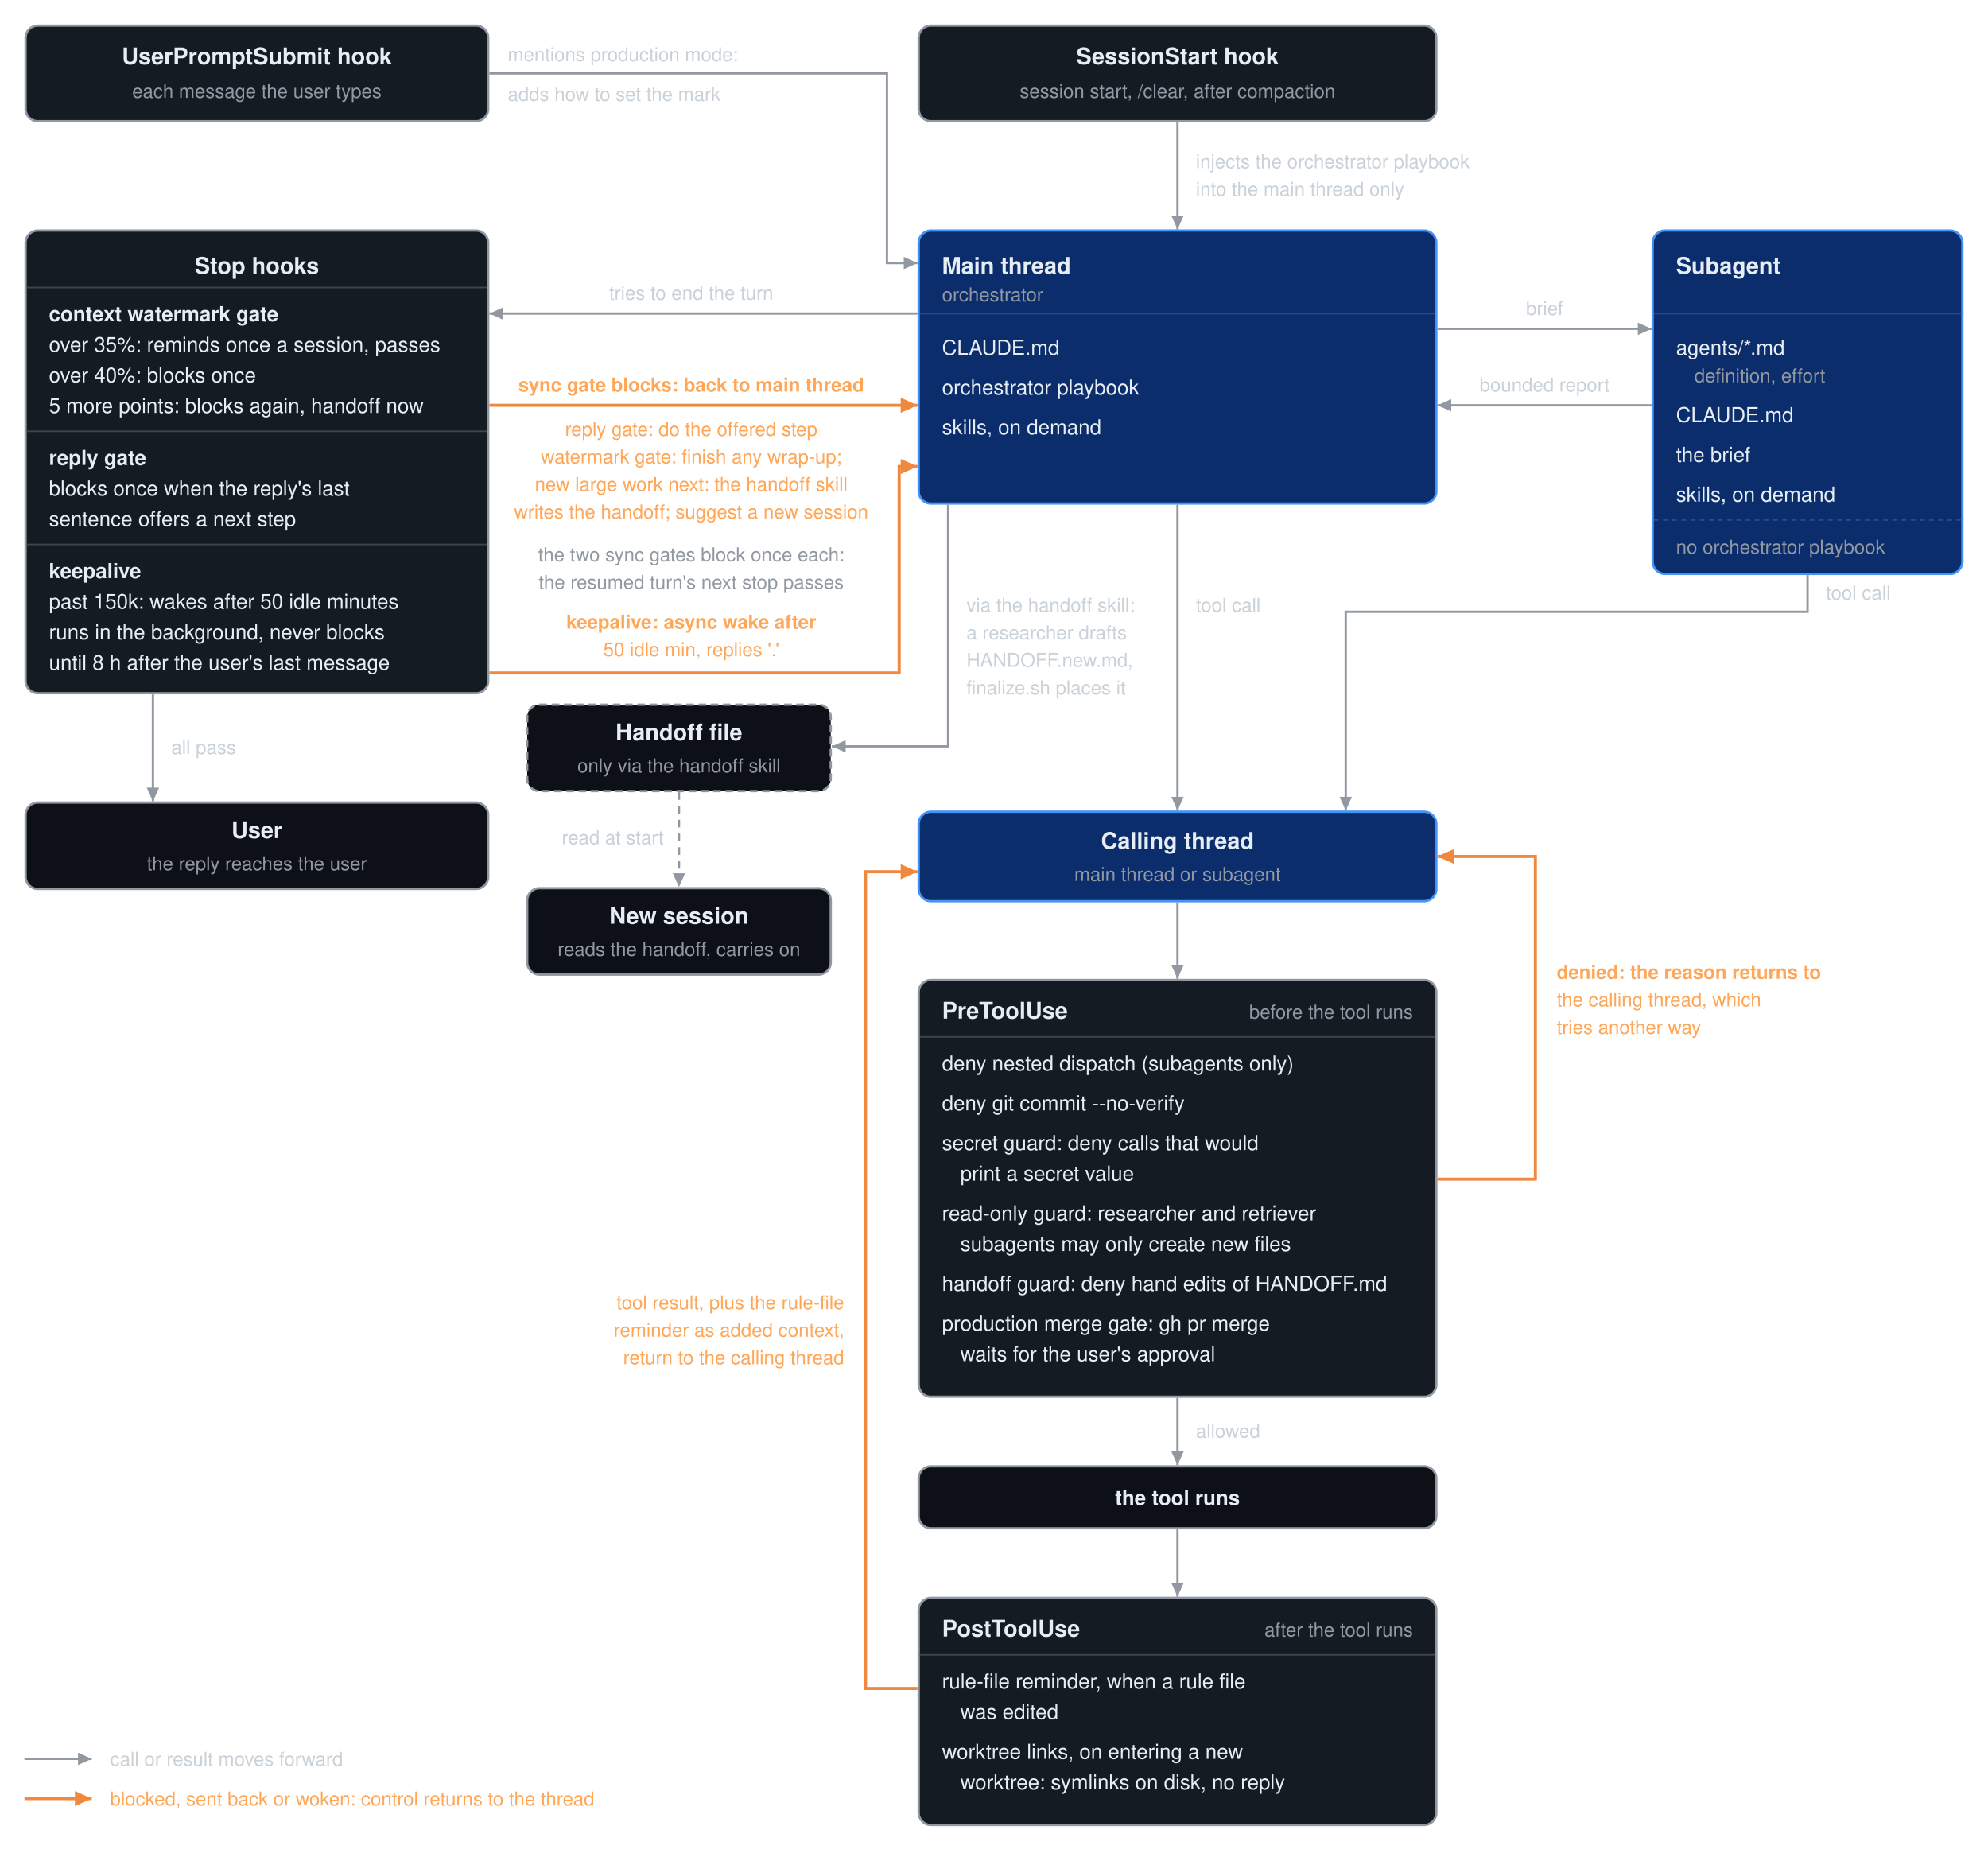
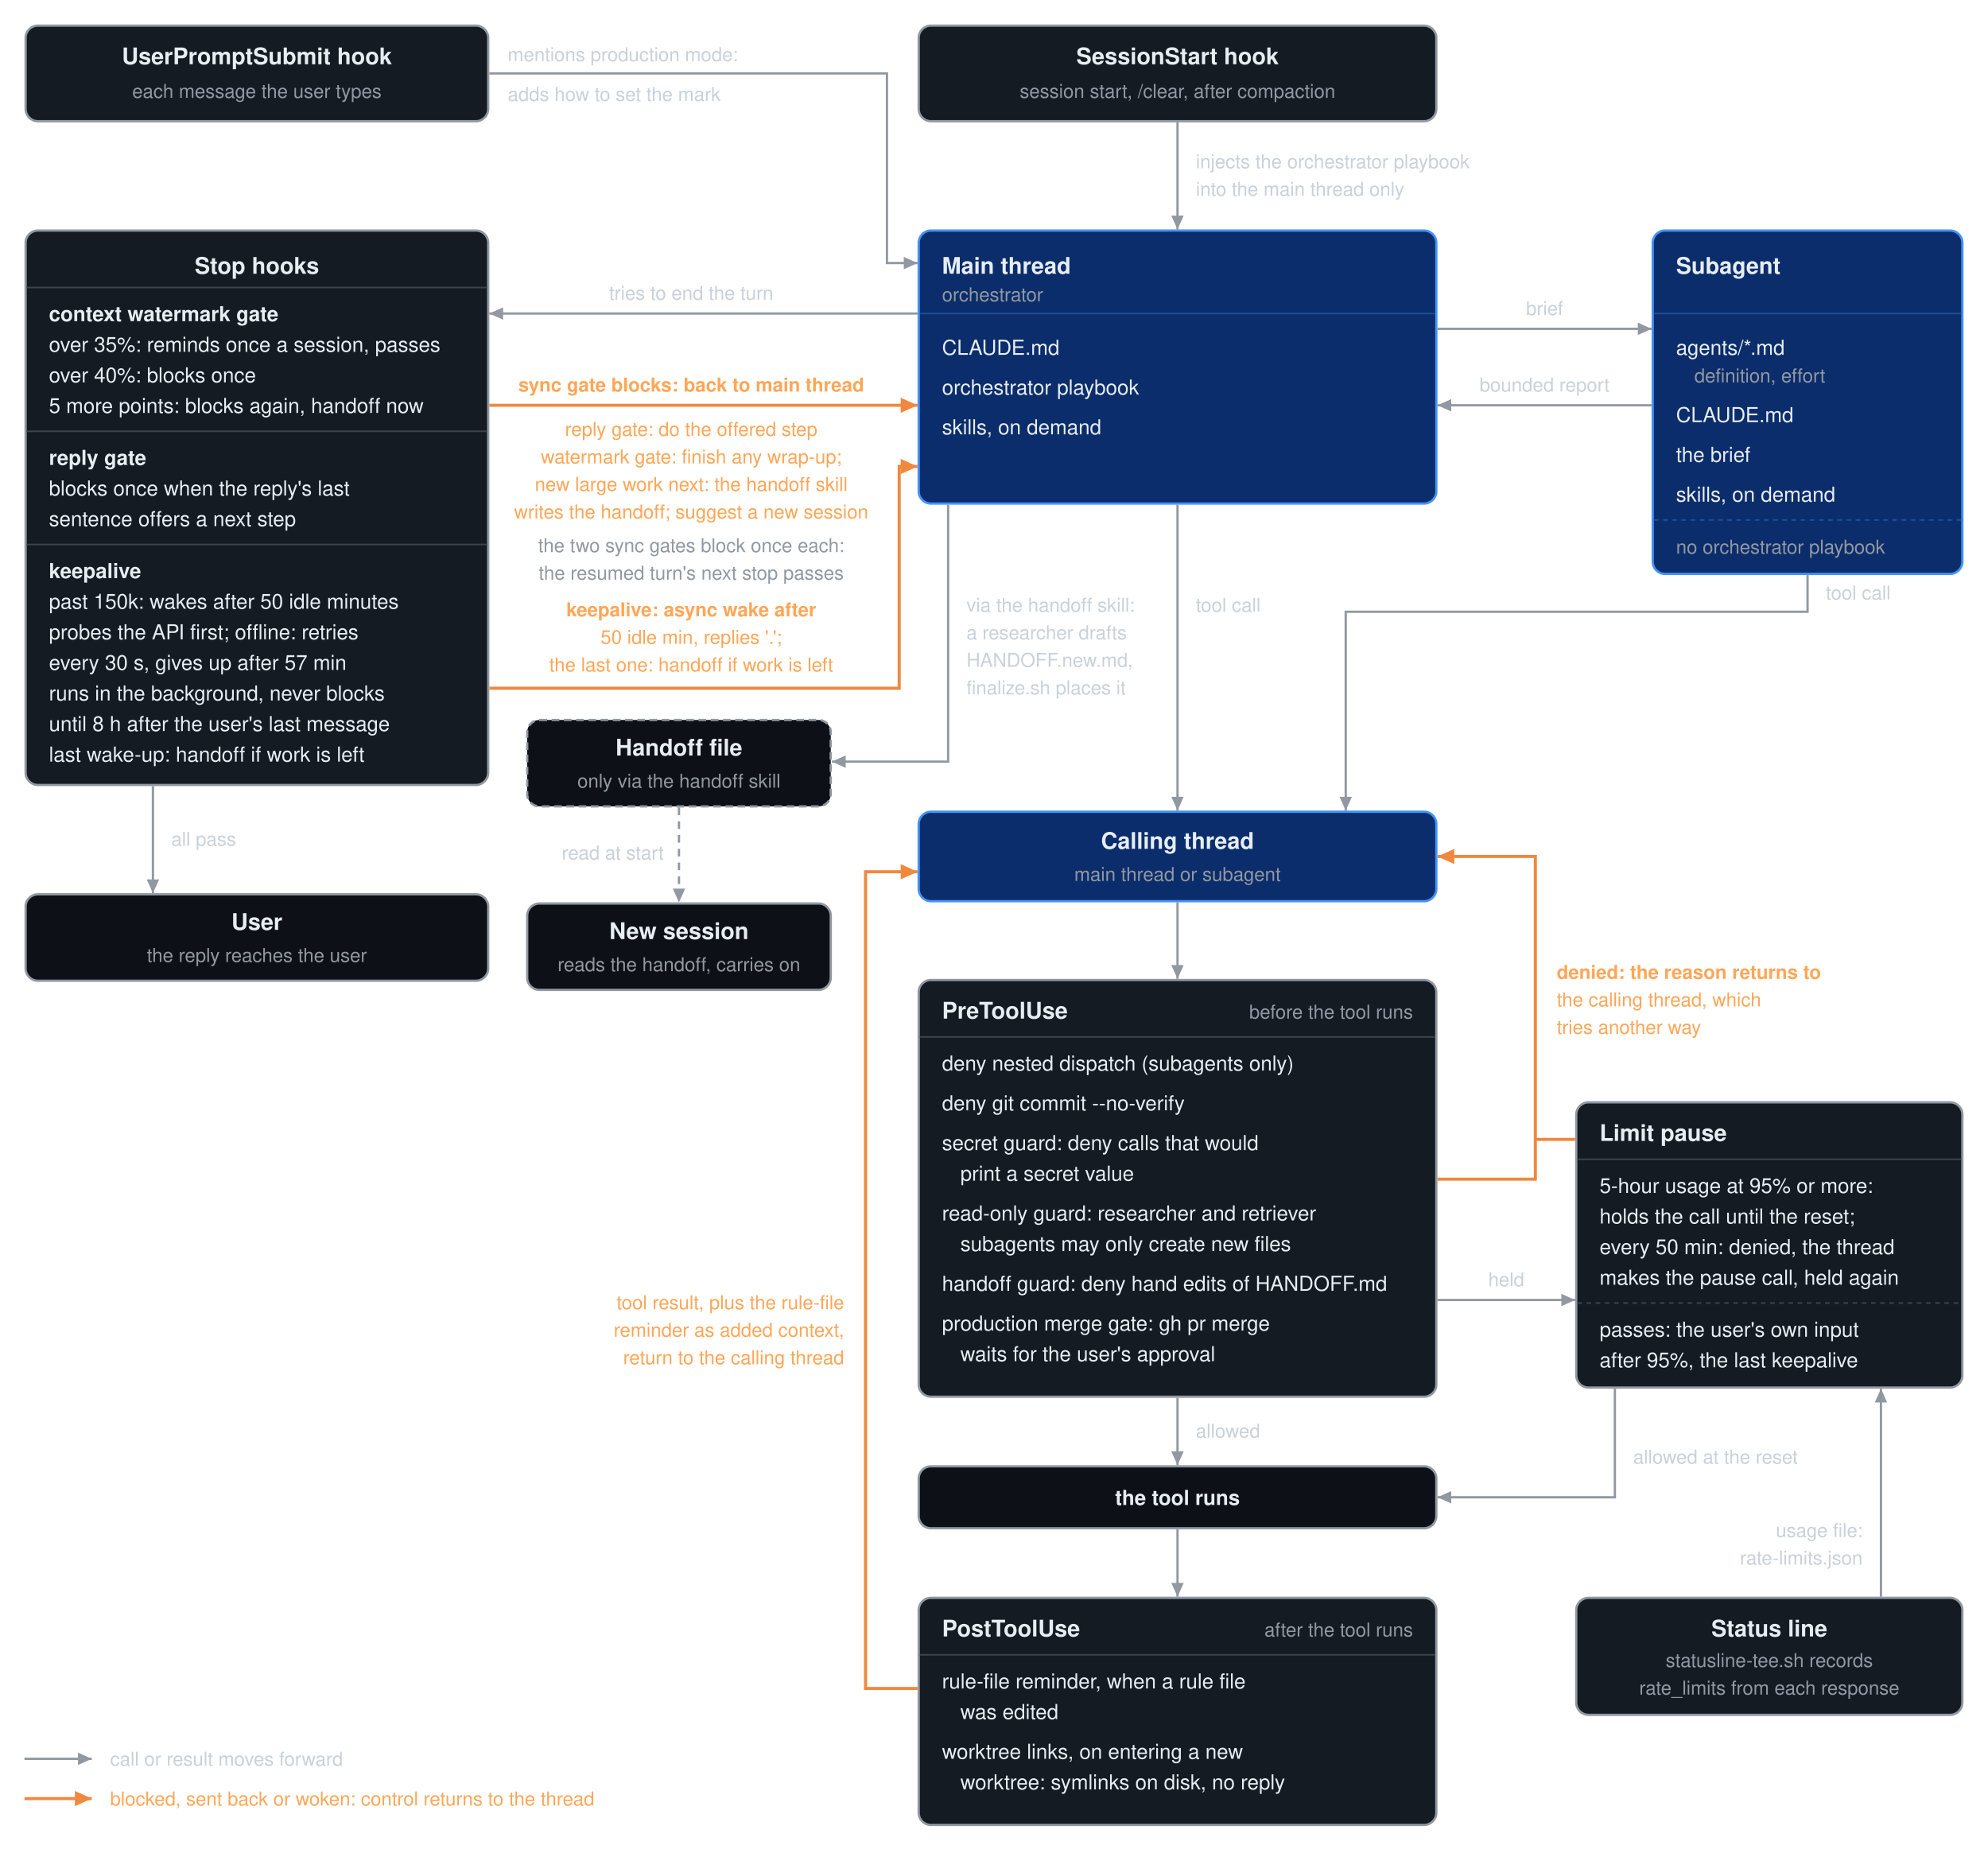
- <svg xmlns="http://www.w3.org/2000/svg" width="1300" height="1214" viewBox="0 0 1300 1214" role="img" aria-label="Architecture of one turn. At session start, after /clear and after compaction, the SessionStart hook injects the orchestrator playbook into the main thread only; subagents do not receive it. When a message the user typed mentions production mode, the UserPromptSubmit hook adds one line to the main thread on how to set and unset a repository's production mark. The main thread sends a brief to a subagent, which works from its definition in agents/*.md, which sets its reasoning effort, together with CLAUDE.md and the brief, and returns a bounded report. Every tool call from either thread passes PreToolUse before the tool runs: it denies nested dispatch inside subagents, git commit --no-verify, calls that would print a secret value, direct writes to HANDOFF.md, and a researcher or retriever subagent changing, moving or deleting an existing file, while researcher and retriever subagents may still read files, run commands and create new files; a gh pr merge in a repository marked as production waits until the user approves it on the spot. A denial sends its reason back to the calling thread, which tries another way; an allowed call runs the tool. After the tool runs, PostToolUse returns a rule-file reminder as added context to the calling thread when a rule file was edited, and when a new worktree is entered it symlinks CLAUDE.md, node_modules and .env* from the main checkout into that worktree without replying. When the main thread tries to end the turn, the Stop hooks run, and if all pass the turn ends. Two of them are synchronous gates. The context watermark gate adds a reminder once per session over 35%, or on every turn when the session has no scratchpad, and lets the stop pass, blocks once over 40%, or on every turn when the session has no scratchpad, and after that blocks again at every further rise of 5 points over the usage at its last block; the reply gate blocks once when the reply's last sentence offers a next step. A block by either of these two gates returns control to the main thread. After the reply gate it either takes the offered step or, when the decision really is the user's, asks again with the background, the consequences of each option and a recommendation. After the watermark gate's first block it finishes any wrap-up that the context it already holds can complete, and when a new large block of work comes next it runs the handoff skill, in which a researcher subagent drafts HANDOFF.new.md and finalize.sh puts it in place as the handoff file, and tells the user to switch to a new session; after each further block it generates the handoff at once. A new session reads that file to carry on. Neither synchronous gate blocks the turn it has just blocked and resumed, so a single attempt to stop is blocked at most once and that turn's next attempt passes; the watermark gate still blocks again in later turns as usage rises. The third Stop hook, the keepalive gate, never blocks the stop: it runs in the background after the turn has ended, and once the main thread's context has reached 150,000 tokens and 50 minutes pass with no new turn, it wakes the main thread to reply with only a full stop, which keeps the one-hour prompt cache warm while the user is away; each wake-up starts the next timer, until 8 hours have passed since the user's own last message." font-family="system-ui, -apple-system, 'Segoe UI', Helvetica, Arial, sans-serif">
+ <svg xmlns="http://www.w3.org/2000/svg" width="1300" height="1214" viewBox="0 0 1300 1214" role="img" aria-label="Architecture of one turn. At session start, after /clear and after compaction, the SessionStart hook injects the orchestrator playbook into the main thread only; subagents do not receive it. When a message the user typed mentions production mode, the UserPromptSubmit hook adds one line to the main thread on how to set and unset a repository's production mark. The main thread sends a brief to a subagent, which works from its definition in agents/*.md, which sets its reasoning effort, together with CLAUDE.md and the brief, and returns a bounded report. Every tool call from either thread passes PreToolUse before the tool runs: it denies nested dispatch inside subagents, git commit --no-verify, calls that would print a secret value, direct writes to HANDOFF.md, and a researcher or retriever subagent changing, moving or deleting an existing file, while researcher and retriever subagents may still read files, run commands and create new files; a gh pr merge in a repository marked as production waits until the user approves it on the spot. While the 5-hour usage is at 95% or more, the limit pause in PreToolUse holds every call from either thread until the reset; every 50 minutes it denies the held call, the thread then makes the pause call (: 限额暂停), which is held again, and once the reset passes the call is allowed; in the main thread, the user's own input sent after usage reached 95% and the keepalive's last wake-up pass without a hold. The limit pause reads the usage from a local file that the status line wrapper writes from the rate limits Claude Code passes to the status line. A denial sends its reason back to the calling thread, which tries another way; an allowed call runs the tool. After the tool runs, PostToolUse returns a rule-file reminder as added context to the calling thread when a rule file was edited, and when a new worktree is entered it symlinks CLAUDE.md, node_modules and .env* from the main checkout into that worktree without replying. When the main thread tries to end the turn, the Stop hooks run, and if all pass the turn ends. Two of them are synchronous gates. The context watermark gate adds a reminder once per session over 35%, or on every turn when the session has no scratchpad, and lets the stop pass, blocks once over 40%, or on every turn when the session has no scratchpad, and after that blocks again at every further rise of 5 points over the usage at its last block; the reply gate blocks once when the reply's last sentence offers a next step. A block by either of these two gates returns control to the main thread. After the reply gate it either takes the offered step or, when the decision really is the user's, asks again with the background, the consequences of each option and a recommendation. After the watermark gate's first block it finishes any wrap-up that the context it already holds can complete, and when a new large block of work comes next it runs the handoff skill, in which a researcher subagent drafts HANDOFF.new.md and finalize.sh puts it in place as the handoff file, and tells the user to switch to a new session; after each further block it generates the handoff at once. A new session reads that file to carry on. Neither synchronous gate blocks the turn it has just blocked and resumed, so a single attempt to stop is blocked at most once and that turn's next attempt passes; the watermark gate still blocks again in later turns as usage rises. The third Stop hook, the keepalive gate, never blocks the stop: it runs in the background after the turn has ended, and once the main thread's context has reached 150,000 tokens and 50 minutes pass with no new turn, it wakes the main thread to reply with only a full stop, which keeps the one-hour prompt cache warm while the user is away. Before it wakes the main thread it probes the API, and while the API is unreachable it probes again every 30 seconds until 57 minutes after it started, then gives up because a wake-up could no longer renew the cache before it expires. Each wake-up starts the next timer, until 8 hours have passed since the user's own last message; the last wake-up before that limit asks the main thread to write a handoff with the handoff skill when work is left, and otherwise to reply with only a full stop." font-family="system-ui, -apple-system, 'Segoe UI', Helvetica, Arial, sans-serif">
  <defs>
    <marker id="arrow" viewBox="0 0 10 10" refX="10" refY="5" markerWidth="9" markerHeight="9" markerUnits="userSpaceOnUse" orient="auto">
      <path d="M0,0.5 L10,5 L0,9.5 z" fill="#9198a1" />
    </marker>
    <marker id="back" viewBox="0 0 10 10" refX="10" refY="5" markerWidth="11" markerHeight="11" markerUnits="userSpaceOnUse" orient="auto">
      <path d="M0,0.5 L10,5 L0,9.5 z" fill="#f0883e" />
    </marker>
  </defs>
  <g id="userpromptsubmit">
    <rect id="ups-box" x="16.75" y="16.75" width="302.5" height="62.5" rx="8" fill="#151b23" stroke="#9198a1" stroke-width="1.5" />
    <text x="168" y="42" font-size="15" font-weight="600" text-anchor="middle" fill="#e6edf3" data-box="ups-box">UserPromptSubmit hook</text>
    <text x="168" y="64" font-size="12.5" text-anchor="middle" fill="#9198a1" data-box="ups-box">each message the user types</text>
  </g>
  <path d="M320,48 L580,48 L580,172 L600,172" fill="none" stroke="#9198a1" stroke-width="1.5" marker-end="url(#arrow)" />
  <text x="332" y="40" font-size="12.5" text-anchor="start" fill="#c9d1d9">mentions production mode:</text>
  <text x="332" y="66" font-size="12.5" text-anchor="start" fill="#c9d1d9">adds how to set the mark</text>
  <g id="sessionstart">
    <rect id="ss-box" x="600.75" y="16.75" width="338.5" height="62.5" rx="8" fill="#151b23" stroke="#9198a1" stroke-width="1.5" />
    <text x="770" y="42" font-size="15" font-weight="600" text-anchor="middle" fill="#e6edf3" data-box="ss-box">SessionStart hook</text>
    <text x="770" y="64" font-size="12.5" text-anchor="middle" fill="#9198a1" data-box="ss-box">session start, /clear, after compaction</text>
  </g>
  <path d="M770,80 L770,150" fill="none" stroke="#9198a1" stroke-width="1.5" marker-end="url(#arrow)" />
  <text x="782" y="110" font-size="12.5" text-anchor="start" fill="#c9d1d9">injects the orchestrator playbook</text>
  <text x="782" y="128" font-size="12.5" text-anchor="start" fill="#c9d1d9">into the main thread only</text>
  <g id="main">
    <rect id="main-box" x="600.75" y="150.75" width="338.5" height="178.5" rx="8" fill="#0c2d6b" stroke="#4493f8" stroke-width="1.5" />
    <text x="616" y="179" font-size="15" font-weight="600" fill="#e6edf3" data-box="main-box">Main thread</text>
    <text x="616" y="197" font-size="12.5" fill="#9198a1" data-box="main-box">orchestrator</text>
    <line x1="601.5" y1="205" x2="938.5" y2="205" stroke="#1f4f96" stroke-width="1" />
    <text x="616" y="232" font-size="13.5" fill="#e6edf3" data-box="main-box">CLAUDE.md</text>
    <text x="616" y="258" font-size="13.5" fill="#e6edf3" data-box="main-box">orchestrator playbook</text>
    <text x="616" y="284" font-size="13.5" fill="#e6edf3" data-box="main-box">skills, on demand</text>
  </g>
  <g id="subagent">
    <rect id="sub-box" x="1080.75" y="150.75" width="202.5" height="224.5" rx="8" fill="#0c2d6b" stroke="#4493f8" stroke-width="1.5" />
    <text x="1096" y="179" font-size="15" font-weight="600" fill="#e6edf3" data-box="sub-box">Subagent</text>
    <line x1="1081.5" y1="205" x2="1282.5" y2="205" stroke="#1f4f96" stroke-width="1" />
    <text x="1096" y="232" font-size="13.5" fill="#e6edf3" data-box="sub-box">agents/*.md</text>
    <text x="1108" y="250" font-size="12.5" fill="#9198a1" data-box="sub-box">definition, effort</text>
    <text x="1096" y="276" font-size="13.5" fill="#e6edf3" data-box="sub-box">CLAUDE.md</text>
    <text x="1096" y="302" font-size="13.5" fill="#e6edf3" data-box="sub-box">the brief</text>
    <text x="1096" y="328" font-size="13.5" fill="#e6edf3" data-box="sub-box">skills, on demand</text>
    <line x1="1081.5" y1="340" x2="1282.5" y2="340" stroke="#1f4f96" stroke-width="1" stroke-dasharray="3 3" />
    <text x="1096" y="362" font-size="12.5" fill="#9198a1" data-box="sub-box">no orchestrator playbook</text>
  </g>
  <path d="M940,215 L1080,215" fill="none" stroke="#9198a1" stroke-width="1.5" marker-end="url(#arrow)" />
  <text x="1010" y="206" font-size="12.5" text-anchor="middle" fill="#c9d1d9">brief</text>
  <path d="M1080,265 L940,265" fill="none" stroke="#9198a1" stroke-width="1.5" marker-end="url(#arrow)" />
  <text x="1010" y="256" font-size="12.5" text-anchor="middle" fill="#c9d1d9">bounded report</text>
  <g id="stop">
-     <rect id="stop-box" x="16.75" y="150.75" width="302.5" height="302.5" rx="8" fill="#151b23" stroke="#9198a1" stroke-width="1.5" />
+     <rect id="stop-box" x="16.75" y="150.75" width="302.5" height="362.5" rx="8" fill="#151b23" stroke="#9198a1" stroke-width="1.5" />
    <text x="168" y="179" font-size="15" font-weight="600" text-anchor="middle" fill="#e6edf3" data-box="stop-box">Stop hooks</text>
    <line x1="17.5" y1="188" x2="318.5" y2="188" stroke="#3d444d" stroke-width="1" />
    <text x="32" y="210" font-size="13.5" font-weight="600" fill="#e6edf3" data-box="stop-box">context watermark gate</text>
    <text x="32" y="230" font-size="13.5" fill="#e6edf3" data-box="stop-box">over 35%: reminds once a session, passes</text>
    <text x="32" y="250" font-size="13.5" fill="#e6edf3" data-box="stop-box">over 40%: blocks once</text>
    <text x="32" y="270" font-size="13.5" fill="#e6edf3" data-box="stop-box">5 more points: blocks again, handoff now</text>
    <line x1="17.5" y1="282" x2="318.5" y2="282" stroke="#3d444d" stroke-width="1" />
    <text x="32" y="304" font-size="13.5" font-weight="600" fill="#e6edf3" data-box="stop-box">reply gate</text>
    <text x="32" y="324" font-size="13.5" fill="#e6edf3" data-box="stop-box">blocks once when the reply's last</text>
    <text x="32" y="344" font-size="13.5" fill="#e6edf3" data-box="stop-box">sentence offers a next step</text>
    <line x1="17.5" y1="356" x2="318.5" y2="356" stroke="#3d444d" stroke-width="1" />
    <text x="32" y="378" font-size="13.5" font-weight="600" fill="#e6edf3" data-box="stop-box">keepalive</text>
    <text x="32" y="398" font-size="13.5" fill="#e6edf3" data-box="stop-box">past 150k: wakes after 50 idle minutes</text>
-     <text x="32" y="418" font-size="13.5" fill="#e6edf3" data-box="stop-box">runs in the background, never blocks</text>
-     <text x="32" y="438" font-size="13.5" fill="#e6edf3" data-box="stop-box">until 8 h after the user's last message</text>
+     <text x="32" y="418" font-size="13.5" fill="#e6edf3" data-box="stop-box">probes the API first; offline: retries</text>
+     <text x="32" y="438" font-size="13.5" fill="#e6edf3" data-box="stop-box">every 30 s, gives up after 57 min</text>
+     <text x="32" y="458" font-size="13.5" fill="#e6edf3" data-box="stop-box">runs in the background, never blocks</text>
+     <text x="32" y="478" font-size="13.5" fill="#e6edf3" data-box="stop-box">until 8 h after the user's last message</text>
+     <text x="32" y="498" font-size="13.5" fill="#e6edf3" data-box="stop-box">last wake-up: handoff if work is left</text>
  </g>
  <path d="M600,205 L320,205" fill="none" stroke="#9198a1" stroke-width="1.5" marker-end="url(#arrow)" />
  <text x="452" y="196" font-size="12.5" text-anchor="middle" fill="#c9d1d9">tries to end the turn</text>
  <path d="M320,265 L600,265" fill="none" stroke="#f0883e" stroke-width="2" marker-end="url(#back)" />
  <text x="452" y="256" font-size="12.5" font-weight="600" text-anchor="middle" fill="#ffa657">sync gate blocks: back to main thread</text>
  <text x="452" y="285" font-size="12.5" text-anchor="middle" fill="#ffa657">reply gate: do the offered step</text>
  <text x="452" y="303" font-size="12.5" text-anchor="middle" fill="#ffa657">watermark gate: finish any wrap-up;</text>
  <text x="452" y="321" font-size="12.5" text-anchor="middle" fill="#ffa657">new large work next: the handoff skill</text>
  <text x="452" y="339" font-size="12.5" text-anchor="middle" fill="#ffa657">writes the handoff; suggest a new session</text>
-   <text x="452" y="367" font-size="12.5" text-anchor="middle" fill="#9198a1">the two sync gates block once each:</text>
-   <text x="452" y="385" font-size="12.5" text-anchor="middle" fill="#9198a1">the resumed turn's next stop passes</text>
-   <path d="M320,440 L588,440 L588,305 L600,305" fill="none" stroke="#f0883e" stroke-width="2" marker-end="url(#back)" />
-   <text x="452" y="411" font-size="12.5" font-weight="600" text-anchor="middle" fill="#ffa657">keepalive: async wake after</text>
-   <text x="452" y="429" font-size="12.5" text-anchor="middle" fill="#ffa657">50 idle min, replies '.'</text>
-   <path d="M100,454 L100,524" fill="none" stroke="#9198a1" stroke-width="1.5" marker-end="url(#arrow)" />
-   <text x="112" y="493" font-size="12.5" text-anchor="start" fill="#c9d1d9">all pass</text>
+   <text x="452" y="361" font-size="12.5" text-anchor="middle" fill="#9198a1">the two sync gates block once each:</text>
+   <text x="452" y="379" font-size="12.5" text-anchor="middle" fill="#9198a1">the resumed turn's next stop passes</text>
+   <path d="M320,450 L588,450 L588,305 L600,305" fill="none" stroke="#f0883e" stroke-width="2" marker-end="url(#back)" />
+   <text x="452" y="403" font-size="12.5" font-weight="600" text-anchor="middle" fill="#ffa657">keepalive: async wake after</text>
+   <text x="452" y="421" font-size="12.5" text-anchor="middle" fill="#ffa657">50 idle min, replies '.';</text>
+   <text x="452" y="439" font-size="12.5" text-anchor="middle" fill="#ffa657">the last one: handoff if work is left</text>
+   <path d="M100,514 L100,584" fill="none" stroke="#9198a1" stroke-width="1.5" marker-end="url(#arrow)" />
+   <text x="112" y="553" font-size="12.5" text-anchor="start" fill="#c9d1d9">all pass</text>
  <g id="user">
-     <rect id="user-box" x="16.75" y="524.75" width="302.5" height="56.5" rx="8" fill="#0d1117" stroke="#9198a1" stroke-width="1.5" />
-     <text x="168" y="548" font-size="15" font-weight="600" text-anchor="middle" fill="#e6edf3" data-box="user-box">User</text>
-     <text x="168" y="569" font-size="12.5" text-anchor="middle" fill="#9198a1" data-box="user-box">the reply reaches the user</text>
+     <rect id="user-box" x="16.75" y="584.75" width="302.5" height="56.5" rx="8" fill="#0d1117" stroke="#9198a1" stroke-width="1.5" />
+     <text x="168" y="608" font-size="15" font-weight="600" text-anchor="middle" fill="#e6edf3" data-box="user-box">User</text>
+     <text x="168" y="629" font-size="12.5" text-anchor="middle" fill="#9198a1" data-box="user-box">the reply reaches the user</text>
  </g>
  <g id="handoff">
-     <rect id="handoff-box" x="344.75" y="460.75" width="198.5" height="56.5" rx="8" fill="#0d1117" stroke="#9198a1" stroke-width="1.5" stroke-dasharray="5 3" />
-     <text x="444" y="484" font-size="15" font-weight="600" text-anchor="middle" fill="#e6edf3" data-box="handoff-box">Handoff file</text>
-     <text x="444" y="505" font-size="12.5" text-anchor="middle" fill="#9198a1" data-box="handoff-box">only via the handoff skill</text>
+     <rect id="handoff-box" x="344.75" y="470.75" width="198.5" height="56.5" rx="8" fill="#0d1117" stroke="#9198a1" stroke-width="1.5" stroke-dasharray="5 3" />
+     <text x="444" y="494" font-size="15" font-weight="600" text-anchor="middle" fill="#e6edf3" data-box="handoff-box">Handoff file</text>
+     <text x="444" y="515" font-size="12.5" text-anchor="middle" fill="#9198a1" data-box="handoff-box">only via the handoff skill</text>
  </g>
-   <path d="M620,330 L620,488 L544,488" fill="none" stroke="#9198a1" stroke-width="1.5" marker-end="url(#arrow)" />
+   <path d="M620,330 L620,498 L544,498" fill="none" stroke="#9198a1" stroke-width="1.5" marker-end="url(#arrow)" />
  <text x="632" y="400" font-size="12.5" text-anchor="start" fill="#c9d1d9">via the handoff skill:</text>
  <text x="632" y="418" font-size="12.5" text-anchor="start" fill="#c9d1d9">a researcher drafts</text>
  <text x="632" y="436" font-size="12.5" text-anchor="start" fill="#c9d1d9">HANDOFF.new.md,</text>
  <text x="632" y="454" font-size="12.5" text-anchor="start" fill="#c9d1d9">finalize.sh places it</text>
  <g id="newsession">
-     <rect id="new-box" x="344.75" y="580.75" width="198.5" height="56.5" rx="8" fill="#0d1117" stroke="#9198a1" stroke-width="1.5" />
-     <text x="444" y="604" font-size="15" font-weight="600" text-anchor="middle" fill="#e6edf3" data-box="new-box">New session</text>
-     <text x="444" y="625" font-size="12.5" text-anchor="middle" fill="#9198a1" data-box="new-box">reads the handoff, carries on</text>
+     <rect id="new-box" x="344.75" y="590.75" width="198.5" height="56.5" rx="8" fill="#0d1117" stroke="#9198a1" stroke-width="1.5" />
+     <text x="444" y="614" font-size="15" font-weight="600" text-anchor="middle" fill="#e6edf3" data-box="new-box">New session</text>
+     <text x="444" y="635" font-size="12.5" text-anchor="middle" fill="#9198a1" data-box="new-box">reads the handoff, carries on</text>
  </g>
-   <path d="M444,518 L444,580" fill="none" stroke="#9198a1" stroke-width="1.5" stroke-dasharray="5 4" marker-end="url(#arrow)" />
-   <text x="434" y="552" font-size="12.5" text-anchor="end" fill="#c9d1d9">read at start</text>
+   <path d="M444,528 L444,590" fill="none" stroke="#9198a1" stroke-width="1.5" stroke-dasharray="5 4" marker-end="url(#arrow)" />
+   <text x="434" y="562" font-size="12.5" text-anchor="end" fill="#c9d1d9">read at start</text>
  <path d="M770,330 L770,530" fill="none" stroke="#9198a1" stroke-width="1.5" marker-end="url(#arrow)" />
  <text x="782" y="400" font-size="12.5" text-anchor="start" fill="#c9d1d9">tool call</text>
  <path d="M1182,376 L1182,400 L880,400 L880,530" fill="none" stroke="#9198a1" stroke-width="1.5" marker-end="url(#arrow)" />
  <text x="1194" y="392" font-size="12.5" text-anchor="start" fill="#c9d1d9">tool call</text>
  <g id="caller">
    <rect id="caller-box" x="600.75" y="530.75" width="338.5" height="58.5" rx="8" fill="#0c2d6b" stroke="#4493f8" stroke-width="1.5" />
    <text x="770" y="555" font-size="15" font-weight="600" text-anchor="middle" fill="#e6edf3" data-box="caller-box">Calling thread</text>
    <text x="770" y="576" font-size="12.5" text-anchor="middle" fill="#9198a1" data-box="caller-box">main thread or subagent</text>
  </g>
  <path d="M770,590 L770,640" fill="none" stroke="#9198a1" stroke-width="1.5" marker-end="url(#arrow)" />
  <g id="pre">
    <rect id="pre-box" x="600.75" y="640.75" width="338.5" height="272.5" rx="8" fill="#151b23" stroke="#9198a1" stroke-width="1.5" />
    <text x="616" y="666" font-size="15" font-weight="600" fill="#e6edf3" data-box="pre-box">PreToolUse</text>
    <text x="924" y="666" font-size="12.5" text-anchor="end" fill="#9198a1" data-box="pre-box">before the tool runs</text>
    <line x1="601.5" y1="678" x2="938.5" y2="678" stroke="#3d444d" stroke-width="1" />
    <text x="616" y="700" font-size="13.5" fill="#e6edf3" data-box="pre-box">deny nested dispatch (subagents only)</text>
    <text x="616" y="726" font-size="13.5" fill="#e6edf3" data-box="pre-box">deny git commit --no-verify</text>
    <text x="616" y="752" font-size="13.5" fill="#e6edf3" data-box="pre-box">secret guard: deny calls that would</text>
    <text x="628" y="772" font-size="13.5" fill="#e6edf3" data-box="pre-box">print a secret value</text>
    <text x="616" y="798" font-size="13.5" fill="#e6edf3" data-box="pre-box">read-only guard: researcher and retriever</text>
    <text x="628" y="818" font-size="13.5" fill="#e6edf3" data-box="pre-box">subagents may only create new files</text>
    <text x="616" y="844" font-size="13.5" fill="#e6edf3" data-box="pre-box">handoff guard: deny hand edits of HANDOFF.md</text>
    <text x="616" y="870" font-size="13.5" fill="#e6edf3" data-box="pre-box">production merge gate: gh pr merge</text>
    <text x="628" y="890" font-size="13.5" fill="#e6edf3" data-box="pre-box">waits for the user's approval</text>
  </g>
  <path d="M770,914 L770,958" fill="none" stroke="#9198a1" stroke-width="1.5" marker-end="url(#arrow)" />
  <text x="782" y="940" font-size="12.5" text-anchor="start" fill="#c9d1d9">allowed</text>
  <g id="tool">
    <rect id="tool-box" x="600.75" y="958.75" width="338.5" height="40.5" rx="8" fill="#0d1117" stroke="#9198a1" stroke-width="1.5" />
    <text x="770" y="984" font-size="13.5" font-weight="600" text-anchor="middle" fill="#e6edf3" data-box="tool-box">the tool runs</text>
  </g>
  <path d="M770,1000 L770,1044" fill="none" stroke="#9198a1" stroke-width="1.5" marker-end="url(#arrow)" />
  <g id="post">
    <rect id="post-box" x="600.75" y="1044.75" width="338.5" height="148.5" rx="8" fill="#151b23" stroke="#9198a1" stroke-width="1.5" />
    <text x="616" y="1070" font-size="15" font-weight="600" fill="#e6edf3" data-box="post-box">PostToolUse</text>
    <text x="924" y="1070" font-size="12.5" text-anchor="end" fill="#9198a1" data-box="post-box">after the tool runs</text>
    <line x1="601.5" y1="1082" x2="938.5" y2="1082" stroke="#3d444d" stroke-width="1" />
    <text x="616" y="1104" font-size="13.5" fill="#e6edf3" data-box="post-box">rule-file reminder, when a rule file</text>
    <text x="628" y="1124" font-size="13.5" fill="#e6edf3" data-box="post-box">was edited</text>
    <text x="616" y="1150" font-size="13.5" fill="#e6edf3" data-box="post-box">worktree links, on entering a new</text>
    <text x="628" y="1170" font-size="13.5" fill="#e6edf3" data-box="post-box">worktree: symlinks on disk, no reply</text>
  </g>
  <path d="M940,771 L1004,771 L1004,560 L940,560" fill="none" stroke="#f0883e" stroke-width="2" marker-end="url(#back)" />
  <text x="1018" y="640" font-size="12.5" font-weight="600" text-anchor="start" fill="#ffa657">denied: the reason returns to</text>
  <text x="1018" y="658" font-size="12.5" text-anchor="start" fill="#ffa657">the calling thread, which</text>
  <text x="1018" y="676" font-size="12.5" text-anchor="start" fill="#ffa657">tries another way</text>
  <path d="M600,1104 L566,1104 L566,570 L600,570" fill="none" stroke="#f0883e" stroke-width="2" marker-end="url(#back)" />
  <text x="552" y="856" font-size="12.5" text-anchor="end" fill="#ffa657">tool result, plus the rule-file</text>
  <text x="552" y="874" font-size="12.5" text-anchor="end" fill="#ffa657">reminder as added context,</text>
  <text x="552" y="892" font-size="12.5" text-anchor="end" fill="#ffa657">return to the calling thread</text>
+   <g id="limitpause">
+     <rect id="limit-box" x="1030.75" y="720.75" width="252.5" height="186.5" rx="8" fill="#151b23" stroke="#9198a1" stroke-width="1.5" />
+     <text x="1046" y="746" font-size="15" font-weight="600" fill="#e6edf3" data-box="limit-box">Limit pause</text>
+     <line x1="1031.5" y1="758" x2="1282.5" y2="758" stroke="#3d444d" stroke-width="1" />
+     <text x="1046" y="780" font-size="13.5" fill="#e6edf3" data-box="limit-box">5-hour usage at 95% or more:</text>
+     <text x="1046" y="800" font-size="13.5" fill="#e6edf3" data-box="limit-box">holds the call until the reset;</text>
+     <text x="1046" y="820" font-size="13.5" fill="#e6edf3" data-box="limit-box">every 50 min: denied, the thread</text>
+     <text x="1046" y="840" font-size="13.5" fill="#e6edf3" data-box="limit-box">makes the pause call, held again</text>
+     <line x1="1031.5" y1="852" x2="1282.5" y2="852" stroke="#3d444d" stroke-width="1" stroke-dasharray="3 3" />
+     <text x="1046" y="874" font-size="13.5" fill="#e6edf3" data-box="limit-box">passes: the user's own input</text>
+     <text x="1046" y="894" font-size="13.5" fill="#e6edf3" data-box="limit-box">after 95%, the last keepalive</text>
+   </g>
+   <path d="M940,850 L1030,850" fill="none" stroke="#9198a1" stroke-width="1.5" marker-end="url(#arrow)" />
+   <text x="985" y="841" font-size="12.5" text-anchor="middle" fill="#c9d1d9">held</text>
+   <path d="M1030,745 L1004,745" fill="none" stroke="#f0883e" stroke-width="2" />
+   <path d="M1056,908 L1056,979 L940,979" fill="none" stroke="#9198a1" stroke-width="1.5" marker-end="url(#arrow)" />
+   <text x="1068" y="957" font-size="12.5" text-anchor="start" fill="#c9d1d9">allowed at the reset</text>
+   <g id="statusline">
+     <rect id="status-box" x="1030.75" y="1044.75" width="252.5" height="76.5" rx="8" fill="#151b23" stroke="#9198a1" stroke-width="1.5" />
+     <text x="1157" y="1070" font-size="15" font-weight="600" text-anchor="middle" fill="#e6edf3" data-box="status-box">Status line</text>
+     <text x="1157" y="1090" font-size="12.5" text-anchor="middle" fill="#9198a1" data-box="status-box">statusline-tee.sh records</text>
+     <text x="1157" y="1108" font-size="12.5" text-anchor="middle" fill="#9198a1" data-box="status-box">rate_limits from each response</text>
+   </g>
+   <path d="M1230,1044 L1230,908" fill="none" stroke="#9198a1" stroke-width="1.5" marker-end="url(#arrow)" />
+   <text x="1218" y="1005" font-size="12.5" text-anchor="end" fill="#c9d1d9">usage file:</text>
+   <text x="1218" y="1023" font-size="12.5" text-anchor="end" fill="#c9d1d9">rate-limits.json</text>
  <g id="legend">
    <path d="M16,1150 L60,1150" fill="none" stroke="#9198a1" stroke-width="1.5" marker-end="url(#arrow)" />
    <text x="72" y="1154.5" font-size="12.5" fill="#c9d1d9">call or result moves forward</text>
    <path d="M16,1176 L60,1176" fill="none" stroke="#f0883e" stroke-width="2" marker-end="url(#back)" />
    <text x="72" y="1180.5" font-size="12.5" fill="#ffa657">blocked, sent back or woken: control returns to the thread</text>
  </g>
</svg>
